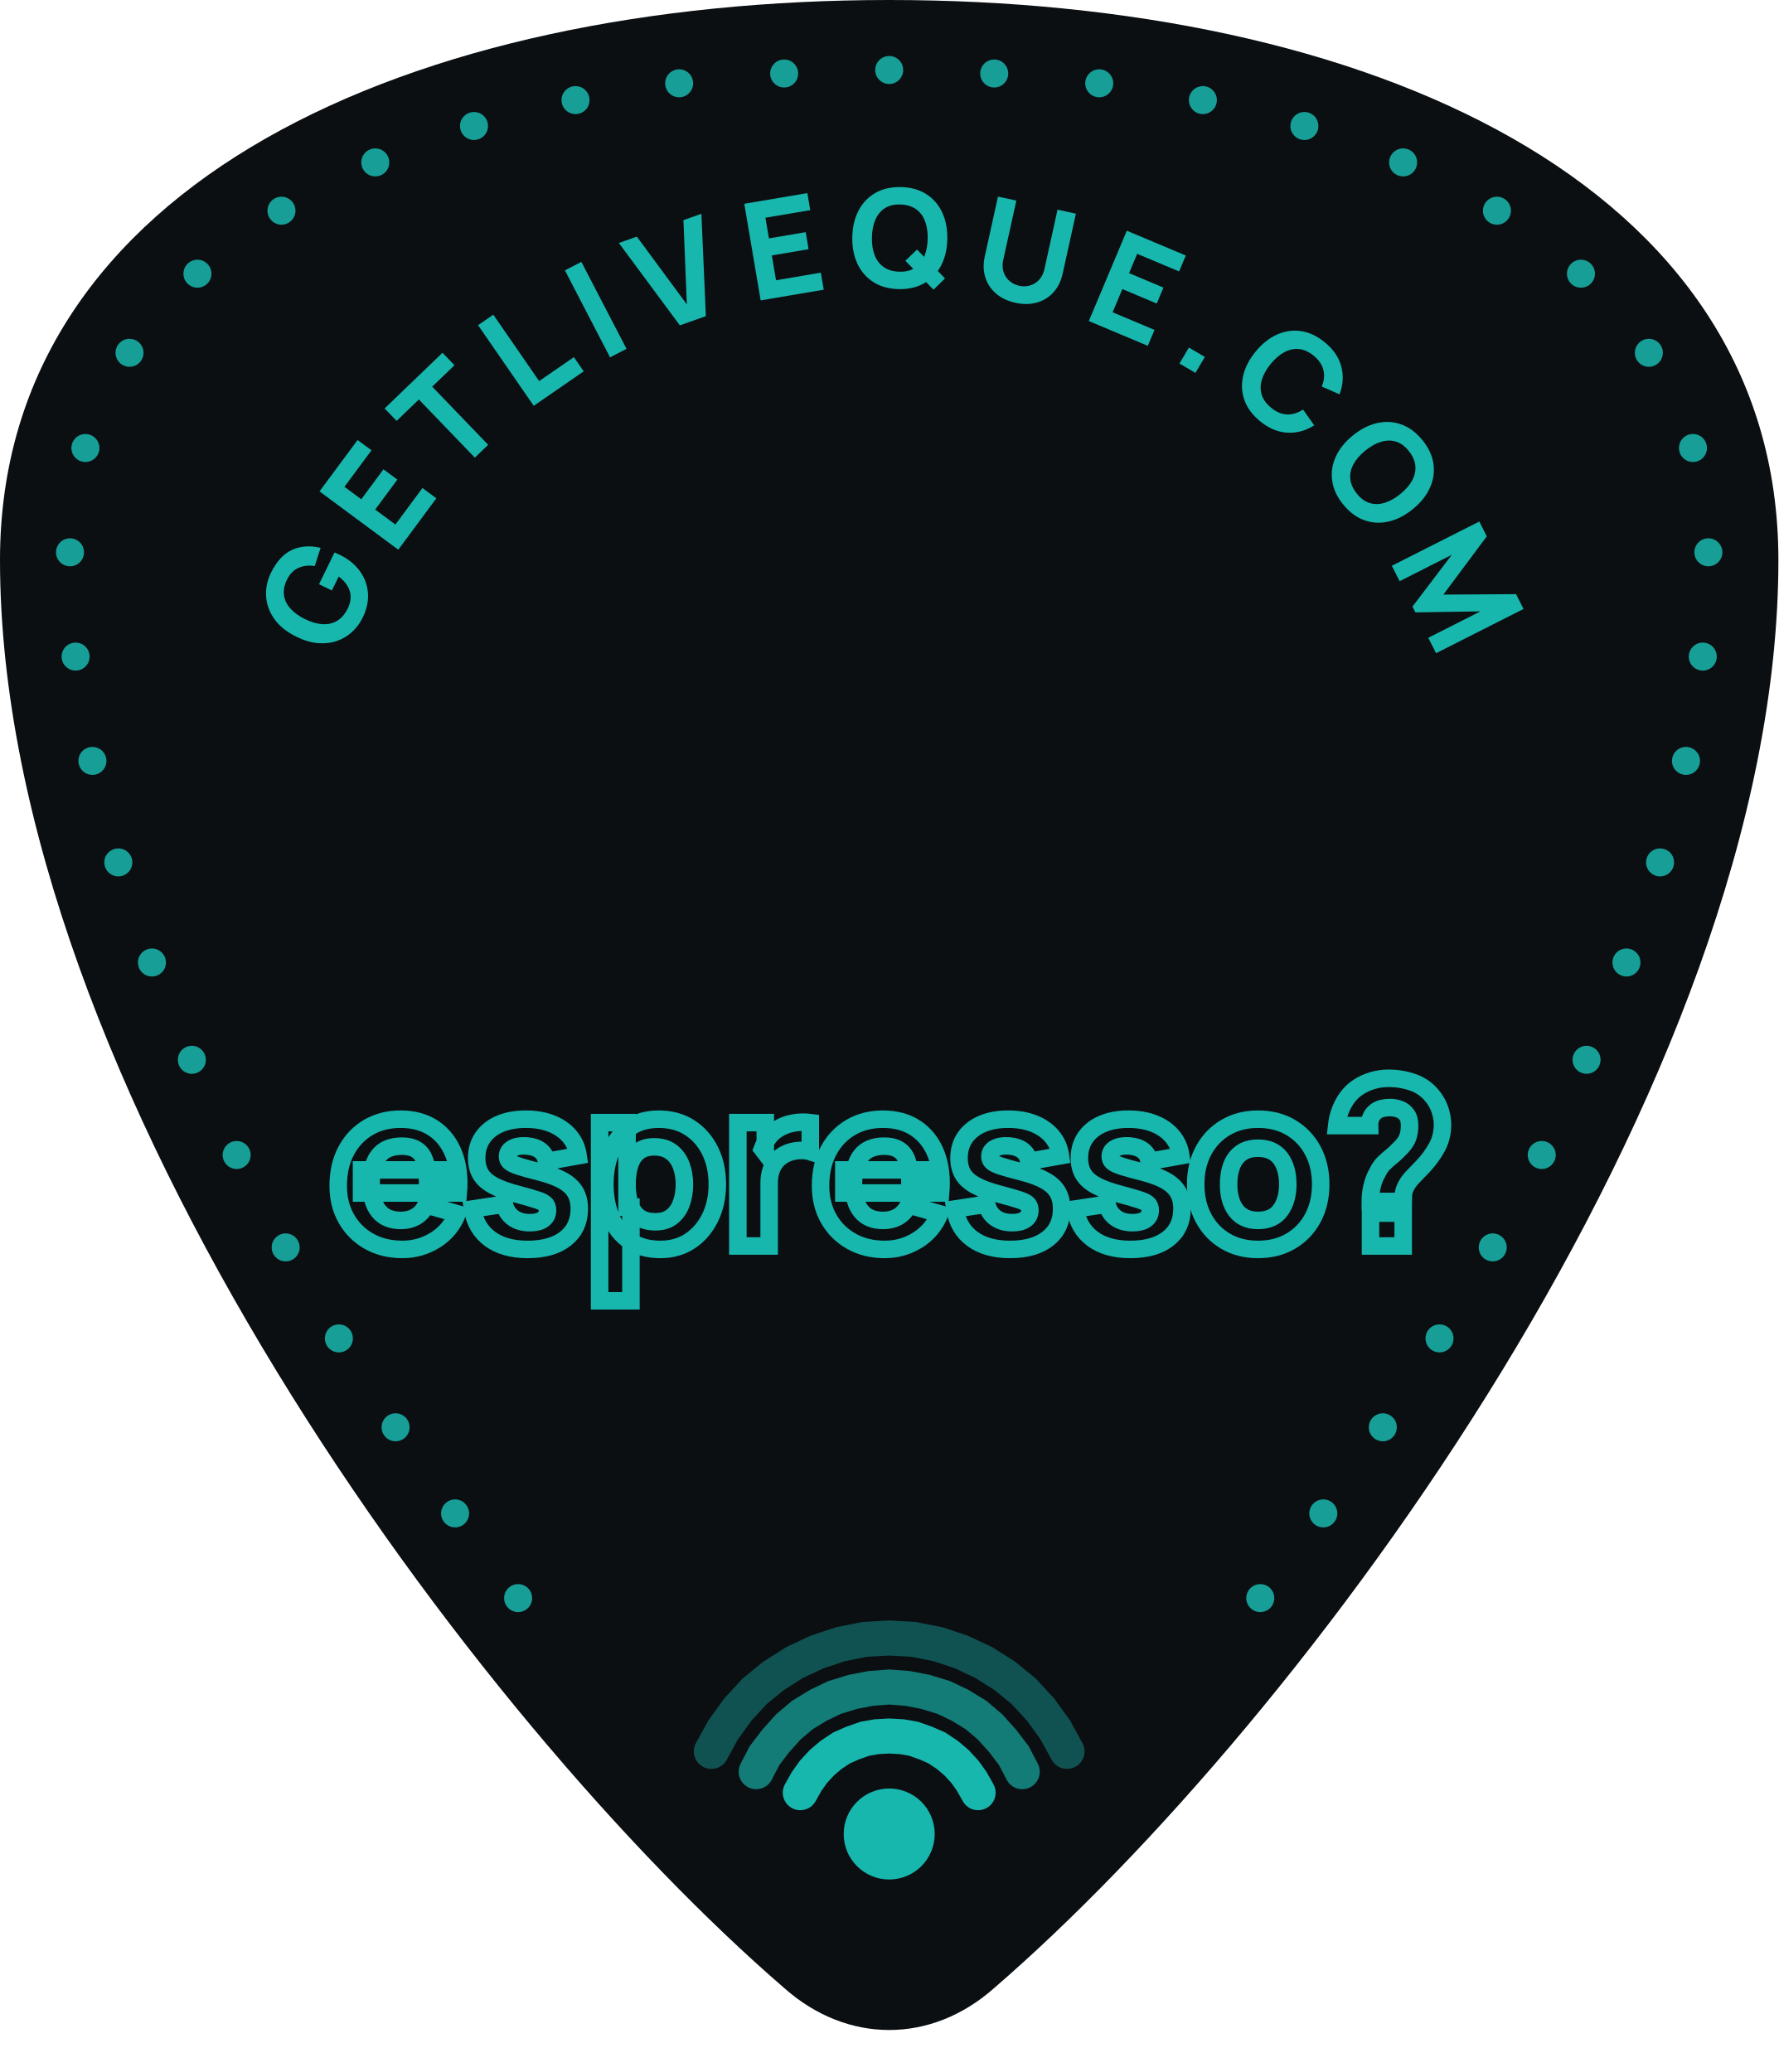
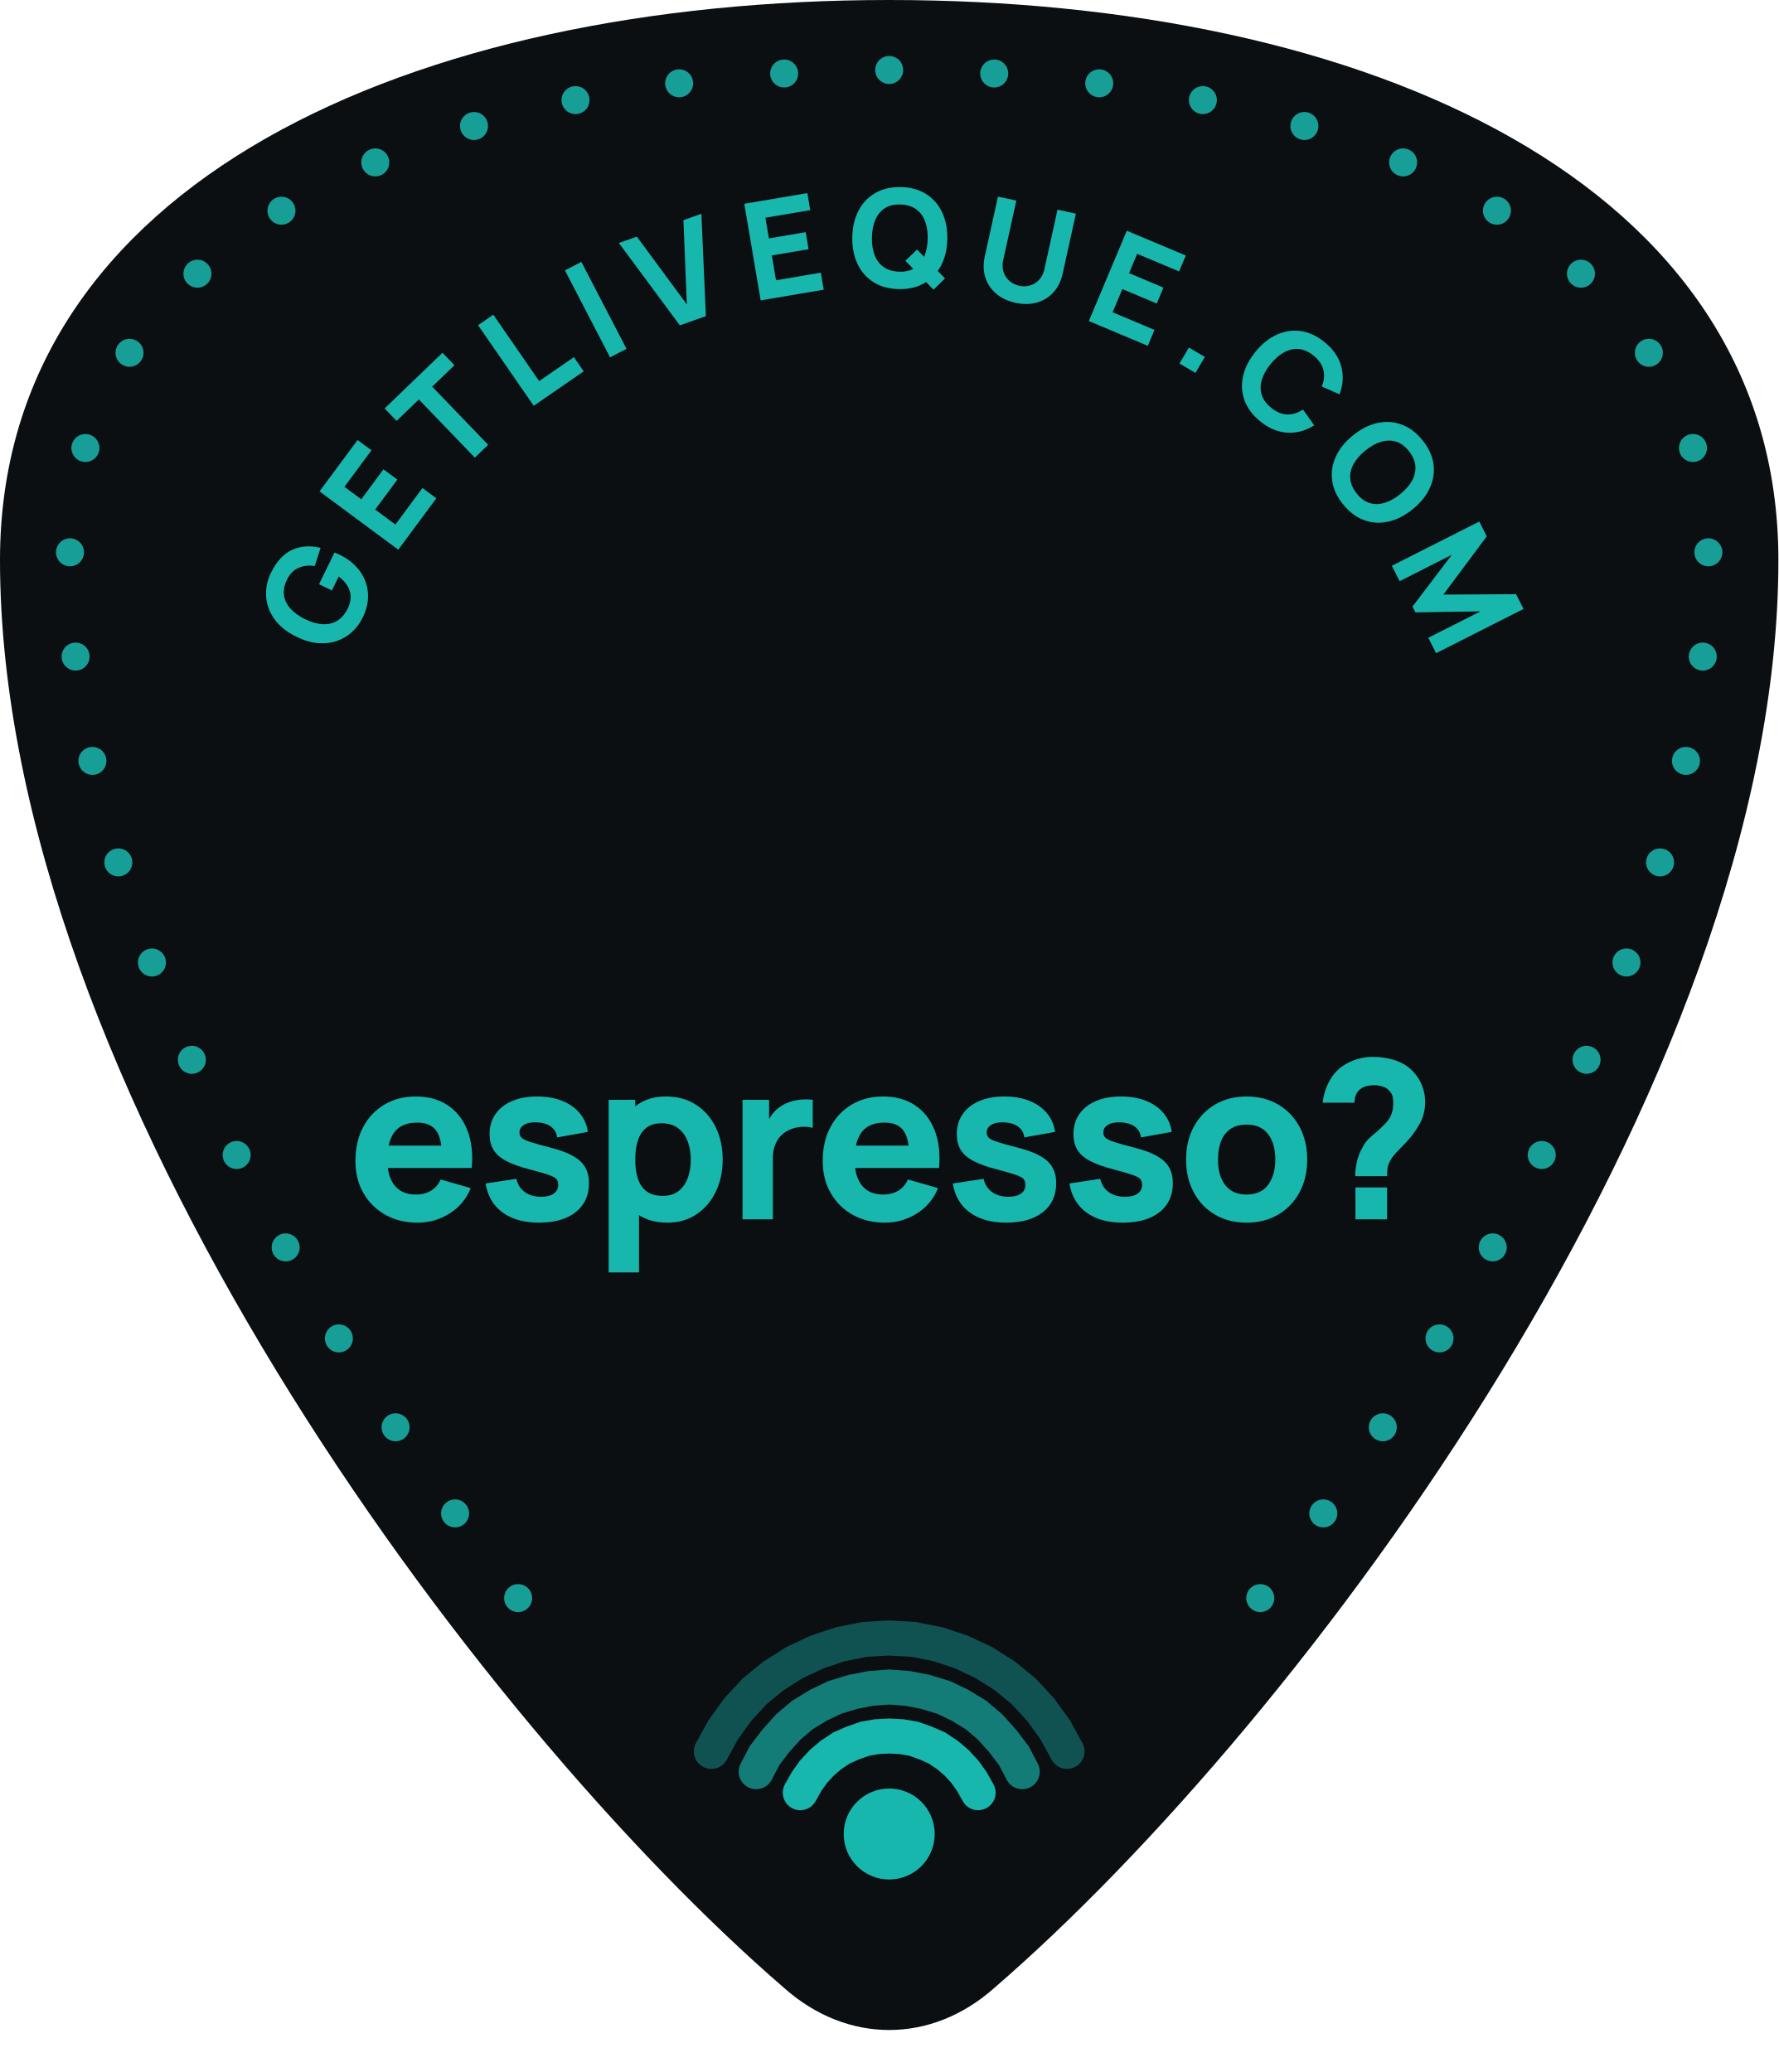
<svg xmlns="http://www.w3.org/2000/svg" viewBox="0 0 25.4 29.6" width="25.4mm" height="29.6mm">
  <defs>
    <clipPath id="pk">
      <path d="M 12.7 0.0 C 19.5 0.0 25.4 2.6 25.4 8.0 C 25.4 15.5 18.6 24.6 14.2 28.4 C 13.3 29.2 12.1 29.2 11.2 28.4 C 6.8 24.6 0.0 15.5 0.0 8.0 C 0.0 2.6 5.9 0.0 12.7 0.0 Z" />
    </clipPath>
  </defs>
  <path d="M 12.7 0.0 C 19.5 0.0 25.4 2.6 25.4 8.0 C 25.4 15.5 18.6 24.6 14.2 28.4 C 13.3 29.2 12.1 29.2 11.2 28.4 C 6.8 24.6 0.0 15.5 0.0 8.0 C 0.0 2.6 5.9 0.0 12.7 0.0 Z" fill="#0B0F12" />
  <g clip-path="url(#pk)">
    <circle cx="12.70" cy="1.00" r="0.2" fill="#17B7AE" opacity="0.85" />
    <circle cx="14.20" cy="1.05" r="0.2" fill="#17B7AE" opacity="0.85" />
    <circle cx="15.70" cy="1.19" r="0.2" fill="#17B7AE" opacity="0.85" />
    <circle cx="17.18" cy="1.43" r="0.2" fill="#17B7AE" opacity="0.85" />
    <circle cx="18.63" cy="1.80" r="0.2" fill="#17B7AE" opacity="0.85" />
    <circle cx="20.04" cy="2.32" r="0.2" fill="#17B7AE" opacity="0.85" />
    <circle cx="21.38" cy="3.01" r="0.2" fill="#17B7AE" opacity="0.85" />
    <circle cx="22.58" cy="3.91" r="0.2" fill="#17B7AE" opacity="0.85" />
    <circle cx="23.55" cy="5.04" r="0.2" fill="#17B7AE" opacity="0.85" />
    <circle cx="24.18" cy="6.40" r="0.2" fill="#17B7AE" opacity="0.85" />
    <circle cx="24.40" cy="7.89" r="0.2" fill="#17B7AE" opacity="0.85" />
    <circle cx="24.32" cy="9.38" r="0.2" fill="#17B7AE" opacity="0.85" />
    <circle cx="24.08" cy="10.87" r="0.2" fill="#17B7AE" opacity="0.85" />
    <circle cx="23.71" cy="12.32" r="0.2" fill="#17B7AE" opacity="0.85" />
    <circle cx="23.23" cy="13.75" r="0.2" fill="#17B7AE" opacity="0.85" />
    <circle cx="22.66" cy="15.14" r="0.2" fill="#17B7AE" opacity="0.85" />
    <circle cx="22.02" cy="16.50" r="0.2" fill="#17B7AE" opacity="0.85" />
    <circle cx="21.32" cy="17.82" r="0.2" fill="#17B7AE" opacity="0.85" />
    <circle cx="20.56" cy="19.12" r="0.2" fill="#17B7AE" opacity="0.85" />
    <circle cx="19.75" cy="20.39" r="0.2" fill="#17B7AE" opacity="0.85" />
    <circle cx="18.90" cy="21.62" r="0.2" fill="#17B7AE" opacity="0.85" />
    <circle cx="18.00" cy="22.83" r="0.2" fill="#17B7AE" opacity="0.85" />
    <circle cx="7.40" cy="22.83" r="0.2" fill="#17B7AE" opacity="0.85" />
    <circle cx="6.50" cy="21.62" r="0.2" fill="#17B7AE" opacity="0.85" />
    <circle cx="5.65" cy="20.39" r="0.2" fill="#17B7AE" opacity="0.85" />
    <circle cx="4.84" cy="19.12" r="0.2" fill="#17B7AE" opacity="0.85" />
    <circle cx="4.08" cy="17.82" r="0.2" fill="#17B7AE" opacity="0.85" />
    <circle cx="3.38" cy="16.50" r="0.2" fill="#17B7AE" opacity="0.85" />
    <circle cx="2.74" cy="15.14" r="0.2" fill="#17B7AE" opacity="0.85" />
    <circle cx="2.17" cy="13.75" r="0.2" fill="#17B7AE" opacity="0.85" />
    <circle cx="1.69" cy="12.32" r="0.2" fill="#17B7AE" opacity="0.85" />
    <circle cx="1.32" cy="10.87" r="0.2" fill="#17B7AE" opacity="0.85" />
    <circle cx="1.08" cy="9.38" r="0.2" fill="#17B7AE" opacity="0.85" />
    <circle cx="1.00" cy="7.89" r="0.2" fill="#17B7AE" opacity="0.85" />
    <circle cx="1.22" cy="6.40" r="0.2" fill="#17B7AE" opacity="0.85" />
    <circle cx="1.85" cy="5.04" r="0.2" fill="#17B7AE" opacity="0.85" />
    <circle cx="2.82" cy="3.91" r="0.2" fill="#17B7AE" opacity="0.85" />
    <circle cx="4.02" cy="3.01" r="0.2" fill="#17B7AE" opacity="0.85" />
    <circle cx="5.36" cy="2.32" r="0.2" fill="#17B7AE" opacity="0.85" />
    <circle cx="6.77" cy="1.80" r="0.2" fill="#17B7AE" opacity="0.85" />
    <circle cx="8.22" cy="1.43" r="0.2" fill="#17B7AE" opacity="0.85" />
    <circle cx="9.70" cy="1.19" r="0.2" fill="#17B7AE" opacity="0.85" />
    <circle cx="11.20" cy="1.05" r="0.2" fill="#17B7AE" opacity="0.85" />
    <path d="M11.43 25.61 L11.52 25.45 L11.62 25.31 L11.74 25.18 L11.87 25.07 L12.02 24.97 L12.18 24.90 L12.35 24.84 L12.52 24.81 L12.70 24.80 L12.88 24.81 L13.05 24.84 L13.22 24.90 L13.38 24.97 L13.53 25.07 L13.66 25.18 L13.78 25.31 L13.88 25.45 L13.97 25.61" fill="none" stroke="#17B7AE" stroke-width="0.5" stroke-linecap="round" opacity="1.0" />
    <path d="M10.80 25.31 L10.92 25.08 L11.08 24.87 L11.26 24.67 L11.46 24.50 L11.69 24.36 L11.92 24.25 L12.18 24.17 L12.44 24.12 L12.70 24.10 L12.96 24.12 L13.22 24.17 L13.48 24.25 L13.71 24.36 L13.94 24.50 L14.14 24.67 L14.32 24.87 L14.48 25.08 L14.60 25.31" fill="none" stroke="#17B7AE" stroke-width="0.5" stroke-linecap="round" opacity="0.65" />
    <path d="M10.16 25.02 L10.33 24.71 L10.54 24.42 L10.78 24.16 L11.05 23.94 L11.35 23.75 L11.67 23.60 L12.00 23.49 L12.35 23.42 L12.70 23.40 L13.05 23.42 L13.40 23.49 L13.73 23.60 L14.05 23.75 L14.35 23.94 L14.62 24.16 L14.86 24.42 L15.07 24.71 L15.24 25.02" fill="none" stroke="#17B7AE" stroke-width="0.5" stroke-linecap="round" opacity="0.4" />
    <circle cx="12.7" cy="26.2" r="0.65" fill="#17B7AE" />
    <g transform="translate(5.154 8.810) rotate(-63.94)" opacity="1.0">
      <path transform="translate(-0.720 0) scale(0.000972 -0.000972)" d="M740 -30Q604 -30 481.0 18.5Q358 67 263.5 162.0Q169 257 114.5 397.0Q60 537 60 720Q60 959 151.5 1126.5Q243 1294 397.5 1382.0Q552 1470 740 1470Q1018 1470 1177.0 1341.0Q1336 1212 1390 976L1112 936Q1073 1062 984.5 1137.5Q896 1213 758 1214Q621 1216 530.0 1155.0Q439 1094 393.5 982.0Q348 870 348 720Q348 570 393.5 460.0Q439 350 530.0 289.0Q621 228 758 226Q851 224 926.5 258.0Q1002 292 1054.0 365.0Q1106 438 1128 552H900V762H1418Q1420 749 1421.0 716.0Q1422 683 1422 678Q1422 471 1338.0 311.0Q1254 151 1101.0 60.5Q948 -30 740 -30Z" fill="#17B7AE" />
    </g>
    <g transform="translate(5.949 7.501) rotate(-53.48)" opacity="1.0">
      <path transform="translate(-0.574 0) scale(0.000972 -0.000972)" d="M140 0V1440H1080V1186H412V878H960V624H412V254H1080V0Z" fill="#17B7AE" />
    </g>
    <g transform="translate(6.877 6.446) rotate(-43.89)" opacity="1.0">
      <path transform="translate(-0.593 0) scale(0.000972 -0.000972)" d="M474 0V1186H20V1440H1200V1186H746V0Z" fill="#17B7AE" />
    </g>
    <g transform="translate(7.928 5.587) rotate(-34.62)" opacity="1.0">
      <path transform="translate(-0.526 0) scale(0.000972 -0.000972)" d="M160 0V1440H432V254H1052V0Z" fill="#17B7AE" />
    </g>
    <g transform="translate(8.831 5.044) rotate(-27.43)" opacity="1.0">
      <path transform="translate(-0.288 0) scale(0.000972 -0.000972)" d="M160 0V1440H432V0Z" fill="#17B7AE" />
    </g>
    <g transform="translate(9.896 4.582) rotate(-19.50)" opacity="1.0">
      <path transform="translate(-0.635 0) scale(0.000972 -0.000972)" d="M450 0 10 1440H290L650 256L1016 1440H1296L856 0Z" fill="#17B7AE" />
    </g>
    <g transform="translate(11.296 4.218) rotate(-9.62)" opacity="1.0">
      <path transform="translate(-0.574 0) scale(0.000972 -0.000972)" d="M140 0V1440H1080V1186H412V878H960V624H412V254H1080V0Z" fill="#17B7AE" />
    </g>
    <g transform="translate(12.840 4.101) rotate(0.96)" opacity="1.0">
      <path transform="translate(-0.737 0) scale(0.000972 -0.000972)" d="M1266 -30 846 388 1014 556 1432 138ZM758 -30Q542 -30 385.5 64.0Q229 158 144.5 327.0Q60 496 60 720Q60 944 144.5 1113.0Q229 1282 385.5 1376.0Q542 1470 758 1470Q974 1470 1130.5 1376.0Q1287 1282 1371.5 1113.0Q1456 944 1456 720Q1456 496 1371.5 327.0Q1287 158 1130.5 64.0Q974 -30 758 -30ZM758 226Q895 224 986.0 285.0Q1077 346 1122.5 458.0Q1168 570 1168 720Q1168 870 1122.5 980.0Q1077 1090 986.0 1151.0Q895 1212 758 1214Q621 1216 530.0 1155.0Q439 1094 393.5 982.0Q348 870 348 720Q348 570 393.5 460.0Q439 350 530.0 289.0Q621 228 758 226Z" fill="#17B7AE" />
    </g>
    <g transform="translate(14.509 4.297) rotate(12.44)" opacity="1.0">
      <path transform="translate(-0.706 0) scale(0.000972 -0.000972)" d="M726 -30Q552 -30 420.0 40.5Q288 111 214.0 239.0Q140 367 140 540V1438L416 1440V542Q416 471 440.0 413.0Q464 355 506.5 313.0Q549 271 605.5 248.5Q662 226 726 226Q792 226 848.5 249.0Q905 272 947.0 314.0Q989 356 1012.5 414.0Q1036 472 1036 542V1440H1312V540Q1312 367 1238.0 239.0Q1164 111 1032.0 40.5Q900 -30 726 -30Z" fill="#17B7AE" />
    </g>
    <g transform="translate(15.955 4.756) rotate(22.80)" opacity="1.0">
      <path transform="translate(-0.574 0) scale(0.000972 -0.000972)" d="M140 0V1440H1080V1186H412V878H960V624H412V254H1080V0Z" fill="#17B7AE" />
    </g>
    <g transform="translate(16.960 5.260) rotate(30.47)" opacity="1.0">
      <path transform="translate(-0.311 0) scale(0.000972 -0.000972)" d="M184 0V272H456V0Z" fill="#17B7AE" />
    </g>
    <g transform="translate(18.007 5.988) rotate(39.18)" opacity="1.0">
      <path transform="translate(-0.725 0) scale(0.000972 -0.000972)" d="M758 -30Q542 -30 385.5 64.0Q229 158 144.5 327.0Q60 496 60 720Q60 944 144.5 1113.0Q229 1282 385.5 1376.0Q542 1470 758 1470Q1006 1470 1174.5 1347.0Q1343 1224 1412 1014L1138 938Q1098 1069 1003.0 1141.5Q908 1214 758 1214Q621 1214 529.5 1153.0Q438 1092 392.0 981.0Q346 870 346 720Q346 570 392.0 459.0Q438 348 529.5 287.0Q621 226 758 226Q908 226 1003.0 299.0Q1098 372 1138 502L1412 426Q1343 216 1174.5 93.0Q1006 -30 758 -30Z" fill="#17B7AE" />
    </g>
    <g transform="translate(19.208 7.190) rotate(50.79)" opacity="1.0">
      <path transform="translate(-0.737 0) scale(0.000972 -0.000972)" d="M758 -30Q542 -30 385.5 64.0Q229 158 144.5 327.0Q60 496 60 720Q60 944 144.5 1113.0Q229 1282 385.5 1376.0Q542 1470 758 1470Q974 1470 1130.5 1376.0Q1287 1282 1371.5 1113.0Q1456 944 1456 720Q1456 496 1371.5 327.0Q1287 158 1130.5 64.0Q974 -30 758 -30ZM758 226Q895 224 986.0 285.0Q1077 346 1122.5 458.0Q1168 570 1168 720Q1168 870 1122.5 980.0Q1077 1090 986.0 1151.0Q895 1212 758 1214Q621 1216 530.0 1155.0Q439 1094 393.5 982.0Q348 870 348 720Q348 570 393.5 460.0Q439 350 530.0 289.0Q621 228 758 226Z" fill="#17B7AE" />
    </g>
    <g transform="translate(20.195 8.707) rotate(63.16)" opacity="1.0">
      <path transform="translate(-0.836 0) scale(0.000972 -0.000972)" d="M140 0V1440H384L860 484L1336 1440H1580V0H1326V860L908 0H812L394 860V0Z" fill="#17B7AE" />
    </g>
-     <path transform="translate(4.700 17.800) scale(0.001632 -0.001632)" d="M642 -30Q476 -30 349.5 41.5Q223 113 151.5 238.5Q80 364 80 526Q80 703 150.0 834.0Q220 965 343.0 1037.5Q466 1110 626 1110Q796 1110 915.0 1030.0Q1034 950 1091.0 805.0Q1148 660 1131 464H862V564Q862 729 809.5 801.5Q757 874 638 874Q499 874 433.5 789.5Q368 705 368 540Q368 389 433.5 306.5Q499 224 626 224Q706 224 763.0 259.0Q820 294 850 360L1122 282Q1061 134 929.5 52.0Q798 -30 642 -30ZM284 464V666H1000V464Z" fill="none" stroke="#17B7AE" stroke-width="153.2" />
-     <path transform="translate(6.619 17.800) scale(0.001632 -0.001632)" d="M562 -30Q358 -30 232.5 62.5Q107 155 80 324L358 366Q375 290 433.5 247.0Q492 204 582 204Q656 204 696.0 232.5Q736 261 736 312Q736 344 720.0 363.5Q704 383 648.5 402.0Q593 421 476 452Q344 486 265.0 528.0Q186 570 151.0 628.5Q116 687 116 770Q116 874 169.0 950.5Q222 1027 318.5 1068.5Q415 1110 546 1110Q673 1110 771.0 1071.0Q869 1032 929.5 960.0Q990 888 1004 790L726 740Q719 800 674.0 835.0Q629 870 552 876Q477 881 431.5 856.0Q386 831 386 784Q386 756 405.5 737.0Q425 718 486.5 698.0Q548 678 674 646Q797 614 871.5 571.5Q946 529 980.0 469.5Q1014 410 1014 326Q1014 160 894.0 65.0Q774 -30 562 -30Z" fill="none" stroke="#17B7AE" stroke-width="153.2" />
-     <path transform="translate(8.339 17.800) scale(0.001632 -0.001632)" d="M670 -30Q509 -30 401.0 45.0Q293 120 238.5 249.0Q184 378 184 540Q184 702 238.0 831.0Q292 960 397.0 1035.0Q502 1110 656 1110Q811 1110 926.0 1036.0Q1041 962 1104.5 833.5Q1168 705 1168 540Q1168 378 1105.5 249.0Q1043 120 931.0 45.0Q819 -30 670 -30ZM138 -480V1080H378V340H412V-480ZM626 212Q714 212 770.0 256.0Q826 300 853.0 374.5Q880 449 880 540Q880 630 852.0 704.5Q824 779 765.5 823.5Q707 868 616 868Q531 868 478.5 827.0Q426 786 402.0 712.0Q378 638 378 540Q378 442 402.0 368.0Q426 294 480.5 253.0Q535 212 626 212Z" fill="none" stroke="#17B7AE" stroke-width="153.2" />
-     <path transform="translate(10.310 17.800) scale(0.001632 -0.001632)" d="M140 0V1080H380V816L354 850Q375 906 410.0 952.0Q445 998 496 1028Q535 1052 581.0 1065.5Q627 1079 676.0 1082.5Q725 1086 774 1080V826Q729 840 669.5 835.5Q610 831 562 808Q514 786 481.0 749.5Q448 713 431.0 663.5Q414 614 414 552V0Z" fill="none" stroke="#17B7AE" stroke-width="153.2" />
-     <path transform="translate(11.589 17.800) scale(0.001632 -0.001632)" d="M642 -30Q476 -30 349.5 41.5Q223 113 151.5 238.5Q80 364 80 526Q80 703 150.0 834.0Q220 965 343.0 1037.5Q466 1110 626 1110Q796 1110 915.0 1030.0Q1034 950 1091.0 805.0Q1148 660 1131 464H862V564Q862 729 809.5 801.5Q757 874 638 874Q499 874 433.5 789.5Q368 705 368 540Q368 389 433.5 306.5Q499 224 626 224Q706 224 763.0 259.0Q820 294 850 360L1122 282Q1061 134 929.5 52.0Q798 -30 642 -30ZM284 464V666H1000V464Z" fill="none" stroke="#17B7AE" stroke-width="153.2" />
-     <path transform="translate(13.508 17.800) scale(0.001632 -0.001632)" d="M562 -30Q358 -30 232.5 62.5Q107 155 80 324L358 366Q375 290 433.5 247.0Q492 204 582 204Q656 204 696.0 232.5Q736 261 736 312Q736 344 720.0 363.5Q704 383 648.5 402.0Q593 421 476 452Q344 486 265.0 528.0Q186 570 151.0 628.5Q116 687 116 770Q116 874 169.0 950.5Q222 1027 318.5 1068.5Q415 1110 546 1110Q673 1110 771.0 1071.0Q869 1032 929.5 960.0Q990 888 1004 790L726 740Q719 800 674.0 835.0Q629 870 552 876Q477 881 431.5 856.0Q386 831 386 784Q386 756 405.5 737.0Q425 718 486.5 698.0Q548 678 674 646Q797 614 871.5 571.5Q946 529 980.0 469.5Q1014 410 1014 326Q1014 160 894.0 65.0Q774 -30 562 -30Z" fill="none" stroke="#17B7AE" stroke-width="153.2" />
-     <path transform="translate(15.227 17.800) scale(0.001632 -0.001632)" d="M562 -30Q358 -30 232.5 62.5Q107 155 80 324L358 366Q375 290 433.5 247.0Q492 204 582 204Q656 204 696.0 232.5Q736 261 736 312Q736 344 720.0 363.5Q704 383 648.5 402.0Q593 421 476 452Q344 486 265.0 528.0Q186 570 151.0 628.5Q116 687 116 770Q116 874 169.0 950.5Q222 1027 318.5 1068.5Q415 1110 546 1110Q673 1110 771.0 1071.0Q869 1032 929.5 960.0Q990 888 1004 790L726 740Q719 800 674.0 835.0Q629 870 552 876Q477 881 431.5 856.0Q386 831 386 784Q386 756 405.5 737.0Q425 718 486.5 698.0Q548 678 674 646Q797 614 871.5 571.5Q946 529 980.0 469.5Q1014 410 1014 326Q1014 160 894.0 65.0Q774 -30 562 -30Z" fill="none" stroke="#17B7AE" stroke-width="153.2" />
-     <path transform="translate(16.947 17.800) scale(0.001632 -0.001632)" d="M626 -30Q463 -30 340.0 43.0Q217 116 148.5 244.5Q80 373 80 540Q80 709 150.0 837.5Q220 966 343.0 1038.0Q466 1110 626 1110Q789 1110 912.5 1037.0Q1036 964 1105.0 835.5Q1174 707 1174 540Q1174 372 1104.5 243.5Q1035 115 911.5 42.5Q788 -30 626 -30ZM626 224Q757 224 821.5 312.5Q886 401 886 540Q886 684 820.5 770.0Q755 856 626 856Q537 856 480.0 816.0Q423 776 395.5 705.0Q368 634 368 540Q368 395 433.5 309.5Q499 224 626 224Z" fill="none" stroke="#17B7AE" stroke-width="153.2" />
-     <path transform="translate(18.928 17.800) scale(0.001632 -0.001632)" d="M394 390Q394 456 409.5 522.0Q425 588 456 642Q481 693 510.5 722.5Q540 752 578.5 783.0Q617 814 670 870Q711 915 724.5 958.5Q738 1002 738 1054Q738 1081 732.5 1106.0Q727 1131 712 1150Q688 1183 648.5 1197.5Q609 1212 564 1212Q530 1212 497.5 1204.0Q465 1196 442 1178Q414 1157 400.5 1125.0Q387 1093 388 1054H100Q112 1161 161.0 1250.0Q210 1339 288 1390Q345 1428 414.0 1448.0Q483 1468 552 1468Q666 1468 767.0 1432.5Q868 1397 934 1316Q978 1265 1002.0 1197.5Q1026 1130 1026 1062Q1026 953 977.0 864.0Q928 775 856 698Q825 665 800.5 640.5Q776 616 756.5 594.5Q737 573 722 550Q694 504 688.0 475.0Q682 446 682 390ZM396 0V288H682V0Z" fill="none" stroke="#17B7AE" stroke-width="153.2" />
+     <path transform="translate(4.950 17.419) scale(0.001581 -0.001581)" d="M642 -30Q476 -30 349.5 41.5Q223 113 151.5 238.5Q80 364 80 526Q80 703 150.0 834.0Q220 965 343.0 1037.5Q466 1110 626 1110Q796 1110 915.0 1030.0Q1034 950 1091.0 805.0Q1148 660 1131 464H862V564Q862 729 809.5 801.5Q757 874 638 874Q499 874 433.5 789.5Q368 705 368 540Q368 389 433.5 306.5Q499 224 626 224Q706 224 763.0 259.0Q820 294 850 360L1122 282Q1061 134 929.5 52.0Q798 -30 642 -30ZM284 464V666H1000V464Z" fill="#17B7AE" />
+     <path transform="translate(6.809 17.419) scale(0.001581 -0.001581)" d="M562 -30Q358 -30 232.5 62.5Q107 155 80 324L358 366Q375 290 433.5 247.0Q492 204 582 204Q656 204 696.0 232.5Q736 261 736 312Q736 344 720.0 363.5Q704 383 648.5 402.0Q593 421 476 452Q344 486 265.0 528.0Q186 570 151.0 628.5Q116 687 116 770Q116 874 169.0 950.5Q222 1027 318.5 1068.5Q415 1110 546 1110Q673 1110 771.0 1071.0Q869 1032 929.5 960.0Q990 888 1004 790L726 740Q719 800 674.0 835.0Q629 870 552 876Q477 881 431.5 856.0Q386 831 386 784Q386 756 405.5 737.0Q425 718 486.5 698.0Q548 678 674 646Q797 614 871.5 571.5Q946 529 980.0 469.5Q1014 410 1014 326Q1014 160 894.0 65.0Q774 -30 562 -30Z" fill="#17B7AE" />
+     <path transform="translate(8.475 17.419) scale(0.001581 -0.001581)" d="M670 -30Q509 -30 401.0 45.0Q293 120 238.5 249.0Q184 378 184 540Q184 702 238.0 831.0Q292 960 397.0 1035.0Q502 1110 656 1110Q811 1110 926.0 1036.0Q1041 962 1104.5 833.5Q1168 705 1168 540Q1168 378 1105.5 249.0Q1043 120 931.0 45.0Q819 -30 670 -30ZM138 -480V1080H378V340H412V-480ZM626 212Q714 212 770.0 256.0Q826 300 853.0 374.5Q880 449 880 540Q880 630 852.0 704.5Q824 779 765.5 823.5Q707 868 616 868Q531 868 478.5 827.0Q426 786 402.0 712.0Q378 638 378 540Q378 442 402.0 368.0Q426 294 480.5 253.0Q535 212 626 212Z" fill="#17B7AE" />
+     <path transform="translate(10.384 17.419) scale(0.001581 -0.001581)" d="M140 0V1080H380V816L354 850Q375 906 410.0 952.0Q445 998 496 1028Q535 1052 581.0 1065.5Q627 1079 676.0 1082.5Q725 1086 774 1080V826Q729 840 669.5 835.5Q610 831 562 808Q514 786 481.0 749.5Q448 713 431.0 663.5Q414 614 414 552V0Z" fill="#17B7AE" />
+     <path transform="translate(11.624 17.419) scale(0.001581 -0.001581)" d="M642 -30Q476 -30 349.5 41.5Q223 113 151.5 238.5Q80 364 80 526Q80 703 150.0 834.0Q220 965 343.0 1037.5Q466 1110 626 1110Q796 1110 915.0 1030.0Q1034 950 1091.0 805.0Q1148 660 1131 464H862V564Q862 729 809.5 801.5Q757 874 638 874Q499 874 433.5 789.5Q368 705 368 540Q368 389 433.5 306.5Q499 224 626 224Q706 224 763.0 259.0Q820 294 850 360L1122 282Q1061 134 929.5 52.0Q798 -30 642 -30ZM284 464V666H1000V464Z" fill="#17B7AE" />
+     <path transform="translate(13.482 17.419) scale(0.001581 -0.001581)" d="M562 -30Q358 -30 232.5 62.5Q107 155 80 324L358 366Q375 290 433.5 247.0Q492 204 582 204Q656 204 696.0 232.5Q736 261 736 312Q736 344 720.0 363.5Q704 383 648.5 402.0Q593 421 476 452Q344 486 265.0 528.0Q186 570 151.0 628.5Q116 687 116 770Q116 874 169.0 950.5Q222 1027 318.5 1068.5Q415 1110 546 1110Q673 1110 771.0 1071.0Q869 1032 929.5 960.0Q990 888 1004 790L726 740Q719 800 674.0 835.0Q629 870 552 876Q477 881 431.5 856.0Q386 831 386 784Q386 756 405.5 737.0Q425 718 486.5 698.0Q548 678 674 646Q797 614 871.5 571.5Q946 529 980.0 469.5Q1014 410 1014 326Q1014 160 894.0 65.0Q774 -30 562 -30Z" fill="#17B7AE" />
+     <path transform="translate(15.148 17.419) scale(0.001581 -0.001581)" d="M562 -30Q358 -30 232.5 62.5Q107 155 80 324L358 366Q375 290 433.5 247.0Q492 204 582 204Q656 204 696.0 232.5Q736 261 736 312Q736 344 720.0 363.5Q704 383 648.5 402.0Q593 421 476 452Q344 486 265.0 528.0Q186 570 151.0 628.5Q116 687 116 770Q116 874 169.0 950.5Q222 1027 318.5 1068.5Q415 1110 546 1110Q673 1110 771.0 1071.0Q869 1032 929.5 960.0Q990 888 1004 790L726 740Q719 800 674.0 835.0Q629 870 552 876Q477 881 431.5 856.0Q386 831 386 784Q386 756 405.5 737.0Q425 718 486.5 698.0Q548 678 674 646Q797 614 871.5 571.5Q946 529 980.0 469.5Q1014 410 1014 326Q1014 160 894.0 65.0Q774 -30 562 -30Z" fill="#17B7AE" />
+     <path transform="translate(16.814 17.419) scale(0.001581 -0.001581)" d="M626 -30Q463 -30 340.0 43.0Q217 116 148.5 244.5Q80 373 80 540Q80 709 150.0 837.5Q220 966 343.0 1038.0Q466 1110 626 1110Q789 1110 912.5 1037.0Q1036 964 1105.0 835.5Q1174 707 1174 540Q1174 372 1104.5 243.5Q1035 115 911.5 42.5Q788 -30 626 -30ZM626 224Q757 224 821.5 312.5Q886 401 886 540Q886 684 820.5 770.0Q755 856 626 856Q537 856 480.0 816.0Q423 776 395.5 705.0Q368 634 368 540Q368 395 433.5 309.5Q499 224 626 224Z" fill="#17B7AE" />
+     <path transform="translate(18.733 17.419) scale(0.001581 -0.001581)" d="M394 390Q394 456 409.5 522.0Q425 588 456 642Q481 693 510.5 722.5Q540 752 578.5 783.0Q617 814 670 870Q711 915 724.5 958.5Q738 1002 738 1054Q738 1081 732.5 1106.0Q727 1131 712 1150Q688 1183 648.5 1197.5Q609 1212 564 1212Q530 1212 497.5 1204.0Q465 1196 442 1178Q414 1157 400.5 1125.0Q387 1093 388 1054H100Q112 1161 161.0 1250.0Q210 1339 288 1390Q345 1428 414.0 1448.0Q483 1468 552 1468Q666 1468 767.0 1432.5Q868 1397 934 1316Q978 1265 1002.0 1197.5Q1026 1130 1026 1062Q1026 953 977.0 864.0Q928 775 856 698Q825 665 800.5 640.5Q776 616 756.5 594.5Q737 573 722 550Q694 504 688.0 475.0Q682 446 682 390ZM396 0V288H682V0Z" fill="#17B7AE" />
  </g>
</svg>
